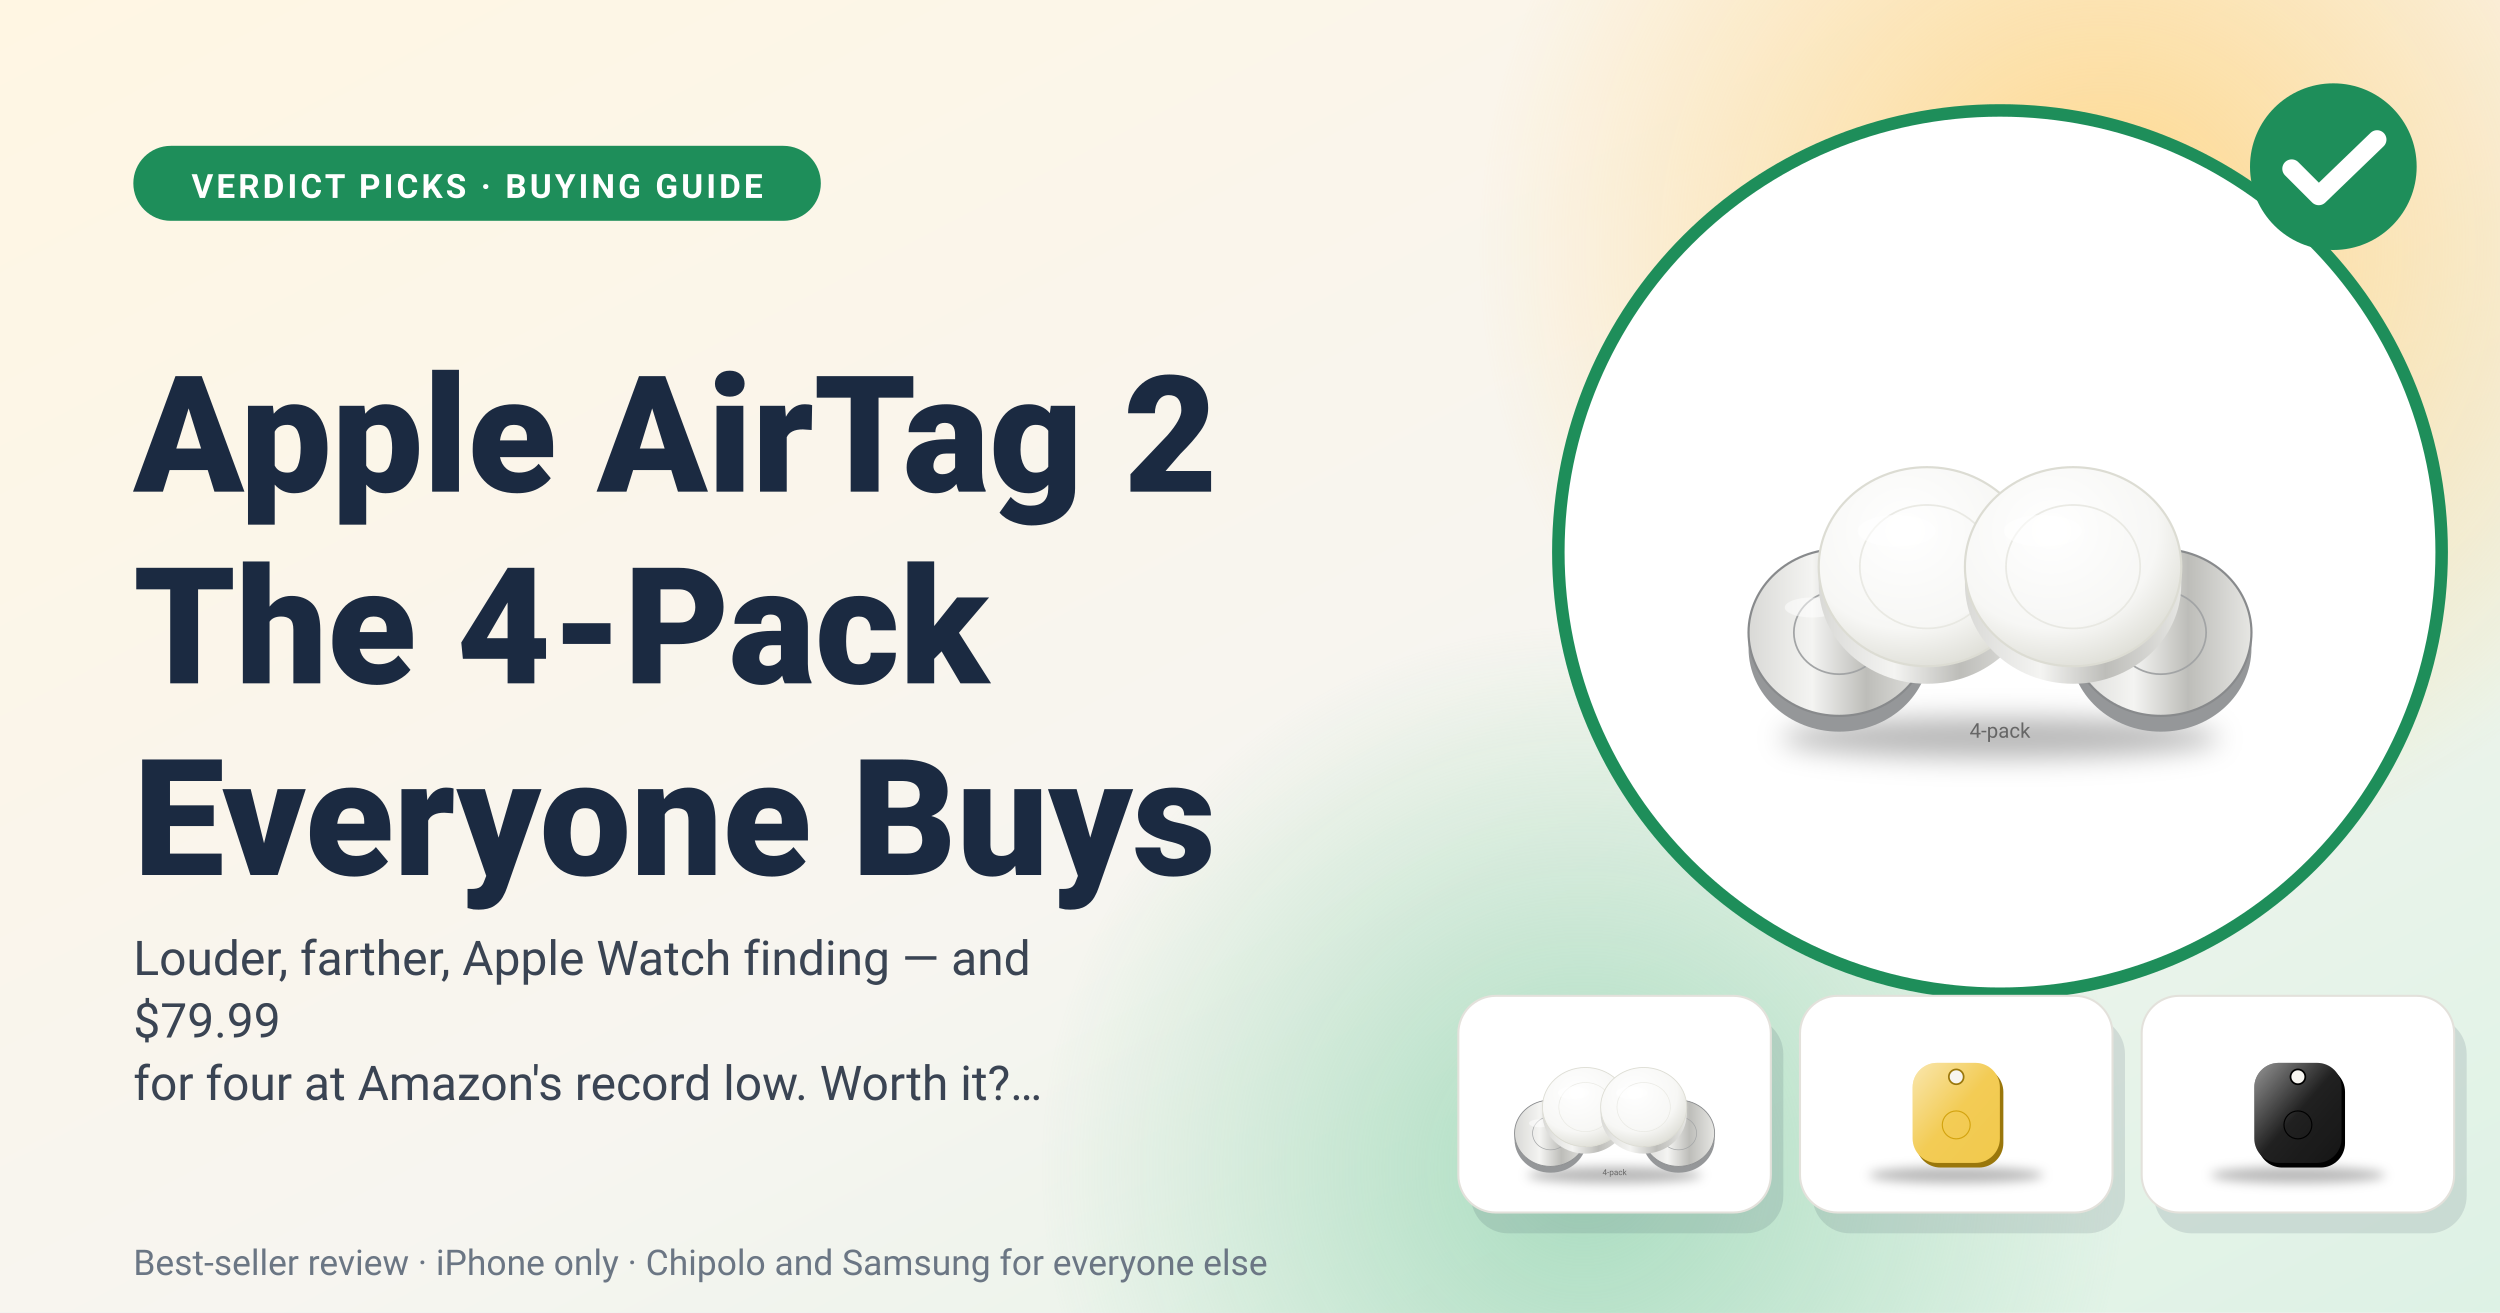
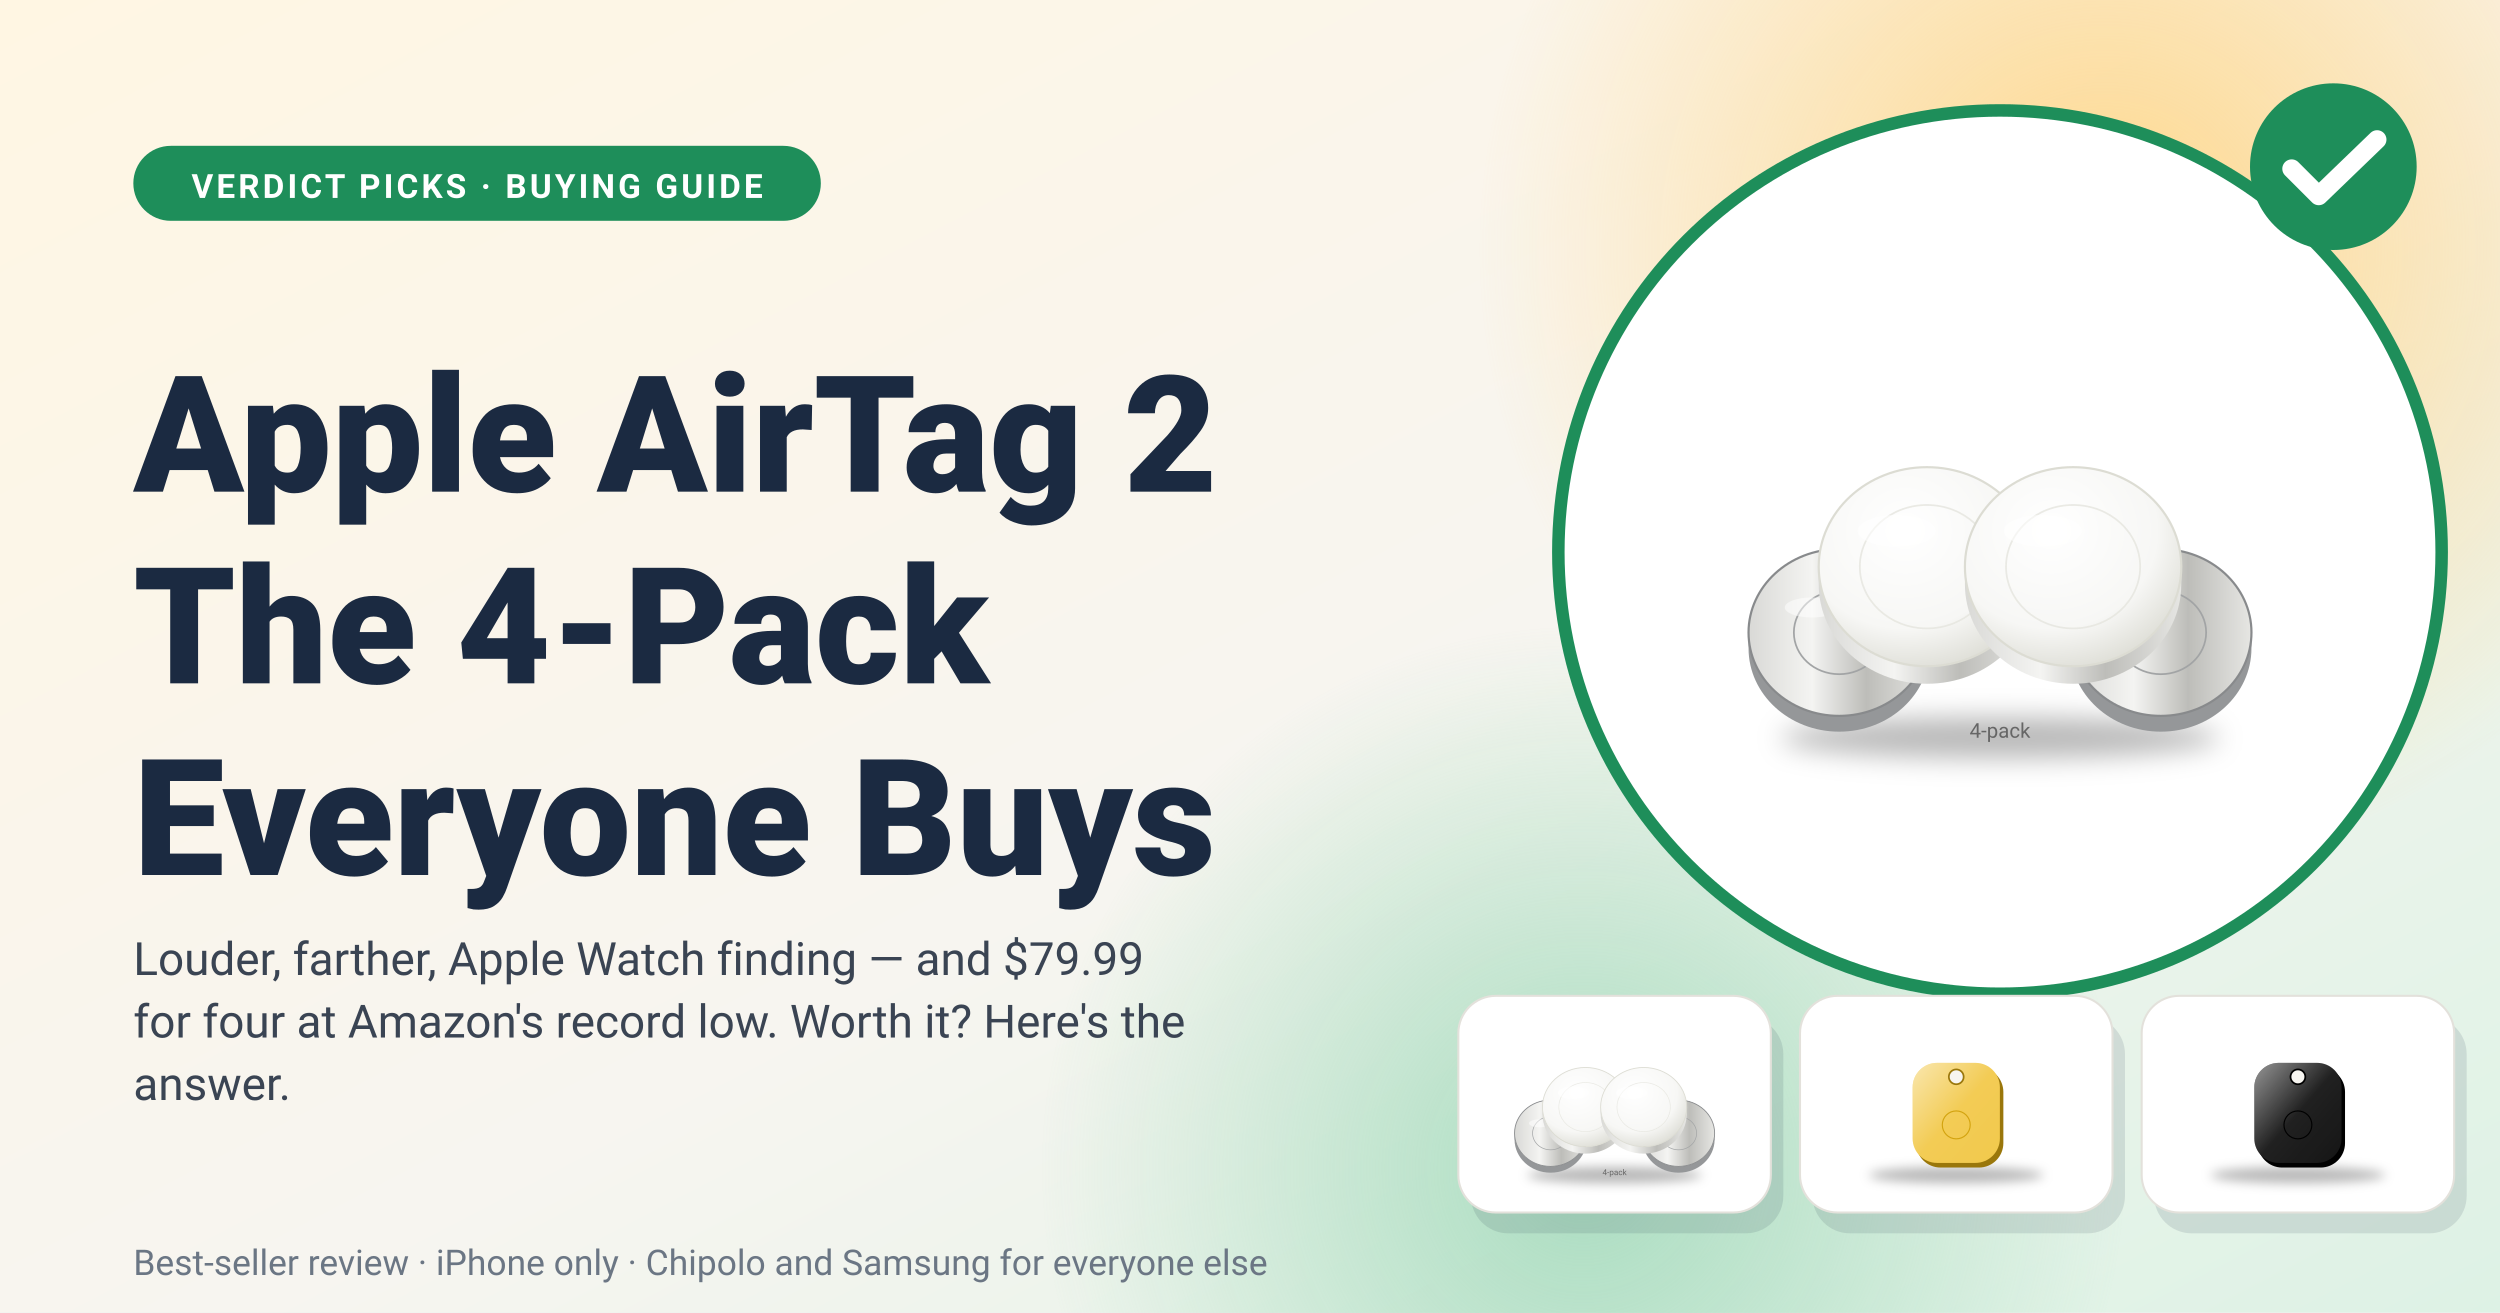
<svg xmlns="http://www.w3.org/2000/svg" viewBox="0 0 1200 630" role="img" aria-label="Apple AirTag 2 review — Verdict Picks best-seller story">
  <defs>
    <linearGradient id="bc-bg" x1="0" y1="0" x2="1" y2="1">
      <stop offset="0" stop-color="#FFF6E3" />
      <stop offset="0.55" stop-color="#F7F5F0" />
      <stop offset="1" stop-color="#DDF2E5" />
    </linearGradient>
    <radialGradient id="bc-sun" cx="50%" cy="50%" r="50%">
      <stop offset="0" stop-color="#FFD27A" stop-opacity="0.85" />
      <stop offset="1" stop-color="#FFD27A" stop-opacity="0" />
    </radialGradient>
    <radialGradient id="bc-leaf" cx="50%" cy="50%" r="50%">
      <stop offset="0" stop-color="#8FD3AE" stop-opacity="0.7" />
      <stop offset="1" stop-color="#8FD3AE" stop-opacity="0" />
    </radialGradient>
  </defs>
  <rect width="1200" height="630" fill="url(#bc-bg)" />
  <circle cx="1010" cy="120" r="300" fill="url(#bc-sun)" />
  <circle cx="760" cy="560" r="260" fill="url(#bc-leaf)" />
  <g font-family="-apple-system,Segoe UI,Roboto,Helvetica,Arial,sans-serif">
    <rect x="64" y="70" width="330" height="36" rx="18" fill="#1E8E5A" />
    <text x="229" y="95" text-anchor="middle" font-size="16" font-weight="700" fill="#fff" letter-spacing="1.5">VERDICT PICKS · BUYING GUIDE</text>
    <text x="64" y="236" font-size="78" font-weight="800" fill="#1B2A41">Apple AirTag 2</text>
    <text x="64" y="328" font-size="78" font-weight="800" fill="#1B2A41">The 4-Pack</text>
    <text x="64" y="420" font-size="78" font-weight="800" fill="#1B2A41">Everyone Buys</text>
-     <text x="64" y="468" font-size="23" fill="#3A4453">Louder, farther, Apple Watch finding — and</text>
-     <text x="64" y="498" font-size="23" fill="#3A4453">$79.99</text>
-     <text x="64" y="528" font-size="23" fill="#3A4453">for four at Amazon's record low. Worth it?…</text>
+     <text x="64" y="468" font-size="22" fill="#3A4453">Louder, farther, Apple Watch finding — and $79.99</text>
+     <text x="64" y="498" font-size="22" fill="#3A4453">for four at Amazon's record low. Worth it? Here's the</text>
+     <text x="64" y="528" font-size="22" fill="#3A4453">answer.</text>
    <text x="64" y="612" font-size="17" fill="#6B7684">Best-seller review · iPhone only · Chipolo and Samsung for everyone else</text>
  </g>
  <circle cx="960" cy="265" r="212" fill="#fff" />
  <circle cx="960" cy="265" r="212" fill="none" stroke="#1E8E5A" stroke-width="6" />
  <g transform="translate(749.4737 128.1579) scale(0.7017544)">
    <defs>
      <radialGradient id="bchero-bg" cx="50%" cy="38%" r="72%">
        <stop offset="0" stop-color="#ffffff" />
        <stop offset="0.7" stop-color="#f3f3f1" />
        <stop offset="1" stop-color="#e4e4e1" />
      </radialGradient>
      <filter id="bchero-blur" x="-30%" y="-80%" width="160%" height="300%">
        <feGaussianBlur stdDeviation="9" />
      </filter>
      <filter id="bchero-soft" x="-20%" y="-20%" width="140%" height="140%">
        <feGaussianBlur stdDeviation="2.2" />
      </filter>
      <filter id="bchero-glow" x="-50%" y="-50%" width="200%" height="200%">
        <feGaussianBlur stdDeviation="5" />
      </filter>
      <linearGradient id="bchero-front" x1="0" y1="0" x2="0.35" y2="1">
        <stop offset="0" stop-color="#ffffff" />
        <stop offset="0.55" stop-color="#F7F7F5" />
        <stop offset="1" stop-color="#e3e3dc" />
      </linearGradient>
      <linearGradient id="bchero-side" x1="0" y1="0" x2="1" y2="1">
        <stop offset="0" stop-color="#e9e9e4" />
        <stop offset="1" stop-color="#cacabc" />
      </linearGradient>
      <linearGradient id="bchero-top" x1="0" y1="0" x2="1" y2="1">
        <stop offset="0" stop-color="#ffffff" />
        <stop offset="1" stop-color="#ffffff" />
      </linearGradient>
      <radialGradient id="bchero-dome" cx="38%" cy="32%" r="75%">
        <stop offset="0" stop-color="#ffffff" />
        <stop offset="0.6" stop-color="#F7F7F5" />
        <stop offset="1" stop-color="#d7d7cd" />
      </radialGradient>
      <linearGradient id="bchero-gloss" x1="0" y1="0" x2="1" y2="1">
        <stop offset="0" stop-color="#ffffff" stop-opacity="0.55" />
        <stop offset="0.5" stop-color="#ffffff" stop-opacity="0.05" />
        <stop offset="1" stop-color="#ffffff" stop-opacity="0" />
      </linearGradient>
      <linearGradient id="bchero-screen" x1="0" y1="0" x2="1" y2="1">
        <stop offset="0" stop-color="#1d2a3a" />
        <stop offset="1" stop-color="#060a10" />
      </linearGradient>
      <linearGradient id="bchero-metal" x1="0" y1="0" x2="1" y2="0">
        <stop offset="0" stop-color="#d9d9d6" />
        <stop offset="0.35" stop-color="#f4f4f2" />
        <stop offset="0.65" stop-color="#bdbdb9" />
        <stop offset="1" stop-color="#e6e6e3" />
      </linearGradient>
      <linearGradient id="bchero-accent" x1="0" y1="0" x2="0" y2="1">
        <stop offset="0" stop-color="#f0f0f1" />
        <stop offset="1" stop-color="#aaabad" />
      </linearGradient>
      <linearGradient id="bchero-lens" x1="0" y1="0" x2="1" y2="1">
        <stop offset="0" stop-color="#5a6470" />
        <stop offset="0.45" stop-color="#1c2129" />
        <stop offset="0.55" stop-color="#2b323c" />
        <stop offset="1" stop-color="#0c0f14" />
      </linearGradient>
    </defs>
    <ellipse cx="300" cy="322" rx="150" ry="14" fill="#000" opacity="0.28" filter="url(#bchero-blur)" />
    <radialGradient id="bchero-coin" cx="40%" cy="32%" r="70%">
      <stop offset="0" stop-color="#ffffff" />
      <stop offset="0.7" stop-color="#F7F7F5" />
      <stop offset="1" stop-color="#e0e0d9" />
    </radialGradient>
    <path d="M 128 250 A 62 57.04 0 0 0 252 250 L 252 260.8 A 62 57.04 0 0 1 128 260.8 Z" fill="#959799" />
    <ellipse cx="190" cy="250" rx="62" ry="57.04" fill="url(#bchero-metal)" stroke="#888a8c" stroke-width="1.5" />
    <ellipse cx="190" cy="250" rx="31.0" ry="28.52" fill="none" stroke="#a2a4a5" stroke-width="1.2" />
    <ellipse cx="171.4" cy="232.888" rx="18.6" ry="6.845" fill="#fff" opacity="0.5" />
    <path d="M 348 250 A 62 57.04 0 0 0 472 250 L 472 260.8 A 62 57.04 0 0 1 348 260.8 Z" fill="#959799" />
    <ellipse cx="410" cy="250" rx="62" ry="57.04" fill="url(#bchero-metal)" stroke="#888a8c" stroke-width="1.5" />
    <ellipse cx="410" cy="250" rx="31.0" ry="28.52" fill="none" stroke="#a2a4a5" stroke-width="1.2" />
    <ellipse cx="391.4" cy="232.888" rx="18.6" ry="6.845" fill="#fff" opacity="0.5" />
    <path d="M 176 205 A 74 68.08 0 0 0 324 205 L 324 217.0 A 74 68.08 0 0 1 176 217.0 Z" fill="url(#bchero-metal)" />
    <ellipse cx="250" cy="205" rx="74" ry="68.08" fill="url(#bchero-coin)" stroke="#dcdcd3" stroke-width="1.5" />
    <ellipse cx="250" cy="205" rx="45.88" ry="42.21" fill="none" stroke="#e5e5de" stroke-width="1.2" opacity="0.8" />
    <ellipse cx="229.28" cy="180.491" rx="26.64" ry="10.893" fill="#fff" opacity="0.55" />
    <path d="M 276 205 A 74 68.08 0 0 0 424 205 L 424 217.0 A 74 68.08 0 0 1 276 217.0 Z" fill="url(#bchero-metal)" />
    <ellipse cx="350" cy="205" rx="74" ry="68.08" fill="url(#bchero-coin)" stroke="#dcdcd3" stroke-width="1.5" />
    <ellipse cx="350" cy="205" rx="45.88" ry="42.21" fill="none" stroke="#e5e5de" stroke-width="1.2" opacity="0.8" />
    <ellipse cx="329.28" cy="180.491" rx="26.64" ry="10.893" fill="#fff" opacity="0.55" />
    <text x="300" y="322" text-anchor="middle" font-family="-apple-system,Segoe UI,Roboto,Helvetica,Arial,sans-serif" font-size="14" fill="#666">4-pack</text>
  </g>
  <g transform="translate(700 478)">
    <rect x="6" y="10" width="150" height="104" rx="18" fill="#1B2A41" opacity="0.12" />
    <rect width="150" height="104" rx="18" fill="#fff" />
    <rect width="150" height="104" rx="18" fill="none" stroke="#E3E1DB" />
    <svg x="8" y="6" width="134" height="92" viewBox="60 40 480 320" preserveAspectRatio="xMidYMid meet">
      <g transform="translate(0 0) scale(1.0)">
        <defs>
          <radialGradient id="cairtag2-bg" cx="50%" cy="38%" r="72%">
            <stop offset="0" stop-color="#ffffff" />
            <stop offset="0.7" stop-color="#f3f3f1" />
            <stop offset="1" stop-color="#e4e4e1" />
          </radialGradient>
          <filter id="cairtag2-blur" x="-30%" y="-80%" width="160%" height="300%">
            <feGaussianBlur stdDeviation="9" />
          </filter>
          <filter id="cairtag2-soft" x="-20%" y="-20%" width="140%" height="140%">
            <feGaussianBlur stdDeviation="2.2" />
          </filter>
          <filter id="cairtag2-glow" x="-50%" y="-50%" width="200%" height="200%">
            <feGaussianBlur stdDeviation="5" />
          </filter>
          <linearGradient id="cairtag2-front" x1="0" y1="0" x2="0.35" y2="1">
            <stop offset="0" stop-color="#ffffff" />
            <stop offset="0.55" stop-color="#F7F7F5" />
            <stop offset="1" stop-color="#e3e3dc" />
          </linearGradient>
          <linearGradient id="cairtag2-side" x1="0" y1="0" x2="1" y2="1">
            <stop offset="0" stop-color="#e9e9e4" />
            <stop offset="1" stop-color="#cacabc" />
          </linearGradient>
          <linearGradient id="cairtag2-top" x1="0" y1="0" x2="1" y2="1">
            <stop offset="0" stop-color="#ffffff" />
            <stop offset="1" stop-color="#ffffff" />
          </linearGradient>
          <radialGradient id="cairtag2-dome" cx="38%" cy="32%" r="75%">
            <stop offset="0" stop-color="#ffffff" />
            <stop offset="0.6" stop-color="#F7F7F5" />
            <stop offset="1" stop-color="#d7d7cd" />
          </radialGradient>
          <linearGradient id="cairtag2-gloss" x1="0" y1="0" x2="1" y2="1">
            <stop offset="0" stop-color="#ffffff" stop-opacity="0.55" />
            <stop offset="0.5" stop-color="#ffffff" stop-opacity="0.05" />
            <stop offset="1" stop-color="#ffffff" stop-opacity="0" />
          </linearGradient>
          <linearGradient id="cairtag2-screen" x1="0" y1="0" x2="1" y2="1">
            <stop offset="0" stop-color="#1d2a3a" />
            <stop offset="1" stop-color="#060a10" />
          </linearGradient>
          <linearGradient id="cairtag2-metal" x1="0" y1="0" x2="1" y2="0">
            <stop offset="0" stop-color="#d9d9d6" />
            <stop offset="0.35" stop-color="#f4f4f2" />
            <stop offset="0.65" stop-color="#bdbdb9" />
            <stop offset="1" stop-color="#e6e6e3" />
          </linearGradient>
          <linearGradient id="cairtag2-accent" x1="0" y1="0" x2="0" y2="1">
            <stop offset="0" stop-color="#f0f0f1" />
            <stop offset="1" stop-color="#aaabad" />
          </linearGradient>
          <linearGradient id="cairtag2-lens" x1="0" y1="0" x2="1" y2="1">
            <stop offset="0" stop-color="#5a6470" />
            <stop offset="0.45" stop-color="#1c2129" />
            <stop offset="0.55" stop-color="#2b323c" />
            <stop offset="1" stop-color="#0c0f14" />
          </linearGradient>
        </defs>
        <ellipse cx="300" cy="322" rx="150" ry="14" fill="#000" opacity="0.28" filter="url(#cairtag2-blur)" />
        <radialGradient id="cairtag2-coin" cx="40%" cy="32%" r="70%">
          <stop offset="0" stop-color="#ffffff" />
          <stop offset="0.7" stop-color="#F7F7F5" />
          <stop offset="1" stop-color="#e0e0d9" />
        </radialGradient>
        <path d="M 128 250 A 62 57.04 0 0 0 252 250 L 252 260.8 A 62 57.04 0 0 1 128 260.8 Z" fill="#959799" />
        <ellipse cx="190" cy="250" rx="62" ry="57.04" fill="url(#cairtag2-metal)" stroke="#888a8c" stroke-width="1.5" />
        <ellipse cx="190" cy="250" rx="31.0" ry="28.52" fill="none" stroke="#a2a4a5" stroke-width="1.2" />
        <ellipse cx="171.4" cy="232.888" rx="18.6" ry="6.845" fill="#fff" opacity="0.5" />
        <path d="M 348 250 A 62 57.04 0 0 0 472 250 L 472 260.8 A 62 57.04 0 0 1 348 260.8 Z" fill="#959799" />
        <ellipse cx="410" cy="250" rx="62" ry="57.04" fill="url(#cairtag2-metal)" stroke="#888a8c" stroke-width="1.5" />
        <ellipse cx="410" cy="250" rx="31.0" ry="28.52" fill="none" stroke="#a2a4a5" stroke-width="1.2" />
        <ellipse cx="391.4" cy="232.888" rx="18.6" ry="6.845" fill="#fff" opacity="0.5" />
        <path d="M 176 205 A 74 68.08 0 0 0 324 205 L 324 217.0 A 74 68.08 0 0 1 176 217.0 Z" fill="url(#cairtag2-metal)" />
        <ellipse cx="250" cy="205" rx="74" ry="68.08" fill="url(#cairtag2-coin)" stroke="#dcdcd3" stroke-width="1.5" />
        <ellipse cx="250" cy="205" rx="45.88" ry="42.21" fill="none" stroke="#e5e5de" stroke-width="1.2" opacity="0.8" />
        <ellipse cx="229.28" cy="180.491" rx="26.64" ry="10.893" fill="#fff" opacity="0.55" />
        <path d="M 276 205 A 74 68.08 0 0 0 424 205 L 424 217.0 A 74 68.08 0 0 1 276 217.0 Z" fill="url(#cairtag2-metal)" />
        <ellipse cx="350" cy="205" rx="74" ry="68.08" fill="url(#cairtag2-coin)" stroke="#dcdcd3" stroke-width="1.5" />
        <ellipse cx="350" cy="205" rx="45.88" ry="42.21" fill="none" stroke="#e5e5de" stroke-width="1.2" opacity="0.8" />
        <ellipse cx="329.28" cy="180.491" rx="26.64" ry="10.893" fill="#fff" opacity="0.55" />
        <text x="300" y="322" text-anchor="middle" font-family="-apple-system,Segoe UI,Roboto,Helvetica,Arial,sans-serif" font-size="14" fill="#666">4-pack</text>
      </g>
    </svg>
  </g>
  <g transform="translate(864 478)">
    <rect x="6" y="10" width="150" height="104" rx="18" fill="#1B2A41" opacity="0.12" />
    <rect width="150" height="104" rx="18" fill="#fff" />
    <rect width="150" height="104" rx="18" fill="none" stroke="#E3E1DB" />
    <svg x="8" y="6" width="134" height="92" viewBox="60 40 480 320" preserveAspectRatio="xMidYMid meet">
      <g transform="translate(0 0) scale(1.0)">
        <defs>
          <radialGradient id="cchipolo-bg" cx="50%" cy="38%" r="72%">
            <stop offset="0" stop-color="#ffffff" />
            <stop offset="0.7" stop-color="#f3f3f1" />
            <stop offset="1" stop-color="#e4e4e1" />
          </radialGradient>
          <filter id="cchipolo-blur" x="-30%" y="-80%" width="160%" height="300%">
            <feGaussianBlur stdDeviation="9" />
          </filter>
          <filter id="cchipolo-soft" x="-20%" y="-20%" width="140%" height="140%">
            <feGaussianBlur stdDeviation="2.2" />
          </filter>
          <filter id="cchipolo-glow" x="-50%" y="-50%" width="200%" height="200%">
            <feGaussianBlur stdDeviation="5" />
          </filter>
          <linearGradient id="cchipolo-front" x1="0" y1="0" x2="0.35" y2="1">
            <stop offset="0" stop-color="#f5d77c" />
            <stop offset="0.55" stop-color="#F2C94C" />
            <stop offset="1" stop-color="#efbc21" />
          </linearGradient>
          <linearGradient id="cchipolo-side" x1="0" y1="0" x2="1" y2="1">
            <stop offset="0" stop-color="#f0c02f" />
            <stop offset="1" stop-color="#c99b0f" />
          </linearGradient>
          <linearGradient id="cchipolo-top" x1="0" y1="0" x2="1" y2="1">
            <stop offset="0" stop-color="#faebbe" />
            <stop offset="1" stop-color="#f4d269" />
          </linearGradient>
          <radialGradient id="cchipolo-dome" cx="38%" cy="32%" r="75%">
            <stop offset="0" stop-color="#fae9b5" />
            <stop offset="0.6" stop-color="#F2C94C" />
            <stop offset="1" stop-color="#e6b111" />
          </radialGradient>
          <linearGradient id="cchipolo-gloss" x1="0" y1="0" x2="1" y2="1">
            <stop offset="0" stop-color="#ffffff" stop-opacity="0.55" />
            <stop offset="0.5" stop-color="#ffffff" stop-opacity="0.05" />
            <stop offset="1" stop-color="#ffffff" stop-opacity="0" />
          </linearGradient>
          <linearGradient id="cchipolo-screen" x1="0" y1="0" x2="1" y2="1">
            <stop offset="0" stop-color="#1d2a3a" />
            <stop offset="1" stop-color="#060a10" />
          </linearGradient>
          <linearGradient id="cchipolo-metal" x1="0" y1="0" x2="1" y2="0">
            <stop offset="0" stop-color="#d9d9d6" />
            <stop offset="0.35" stop-color="#f4f4f2" />
            <stop offset="0.65" stop-color="#bdbdb9" />
            <stop offset="1" stop-color="#e6e6e3" />
          </linearGradient>
          <linearGradient id="cchipolo-accent" x1="0" y1="0" x2="0" y2="1">
            <stop offset="0" stop-color="#ffca26" />
            <stop offset="1" stop-color="#9c7600" />
          </linearGradient>
          <linearGradient id="cchipolo-lens" x1="0" y1="0" x2="1" y2="1">
            <stop offset="0" stop-color="#5a6470" />
            <stop offset="0.45" stop-color="#1c2129" />
            <stop offset="0.55" stop-color="#2b323c" />
            <stop offset="1" stop-color="#0c0f14" />
          </linearGradient>
        </defs>
        <ellipse cx="300" cy="322" rx="150" ry="14" fill="#000" opacity="0.28" filter="url(#cchipolo-blur)" />
        <radialGradient id="cchipolo-coin" cx="40%" cy="32%" r="70%">
          <stop offset="0" stop-color="#ffffff" />
          <stop offset="0.7" stop-color="#F2C94C" />
          <stop offset="1" stop-color="#efbb1c" />
        </radialGradient>
        <rect x="231.0" y="137.0" width="150" height="172" rx="42" fill="#9a770b" />
        <rect x="225.0" y="129.0" width="150" height="172" rx="42" fill="#F2C94C" />
        <rect x="225.0" y="129.0" width="150" height="172" rx="42" fill="url(#cchipolo-gloss)" />
        <circle cx="300" cy="153.0" r="12.75" fill="#F7F5F0" stroke="#9a770b" stroke-width="3" />
        <circle cx="300" cy="235.64" r="24.0" fill="none" stroke="#d3a30f" stroke-width="2" />
      </g>
    </svg>
  </g>
  <g transform="translate(1028 478)">
    <rect x="6" y="10" width="150" height="104" rx="18" fill="#1B2A41" opacity="0.12" />
    <rect width="150" height="104" rx="18" fill="#fff" />
    <rect width="150" height="104" rx="18" fill="none" stroke="#E3E1DB" />
    <svg x="8" y="6" width="134" height="92" viewBox="60 40 480 320" preserveAspectRatio="xMidYMid meet">
      <g transform="translate(0 0) scale(1.0)">
        <defs>
          <radialGradient id="csmarttag2-bg" cx="50%" cy="38%" r="72%">
            <stop offset="0" stop-color="#ffffff" />
            <stop offset="0.7" stop-color="#f3f3f1" />
            <stop offset="1" stop-color="#e4e4e1" />
          </radialGradient>
          <filter id="csmarttag2-blur" x="-30%" y="-80%" width="160%" height="300%">
            <feGaussianBlur stdDeviation="9" />
          </filter>
          <filter id="csmarttag2-soft" x="-20%" y="-20%" width="140%" height="140%">
            <feGaussianBlur stdDeviation="2.2" />
          </filter>
          <filter id="csmarttag2-glow" x="-50%" y="-50%" width="200%" height="200%">
            <feGaussianBlur stdDeviation="5" />
          </filter>
          <linearGradient id="csmarttag2-front" x1="0" y1="0" x2="0.35" y2="1">
            <stop offset="0" stop-color="#2f2f2f" />
            <stop offset="0.55" stop-color="#151515" />
            <stop offset="1" stop-color="#000000" />
          </linearGradient>
          <linearGradient id="csmarttag2-side" x1="0" y1="0" x2="1" y2="1">
            <stop offset="0" stop-color="#060606" />
            <stop offset="1" stop-color="#000000" />
          </linearGradient>
          <linearGradient id="csmarttag2-top" x1="0" y1="0" x2="1" y2="1">
            <stop offset="0" stop-color="#525252" />
            <stop offset="1" stop-color="#242424" />
          </linearGradient>
          <radialGradient id="csmarttag2-dome" cx="38%" cy="32%" r="75%">
            <stop offset="0" stop-color="#4d4d4d" />
            <stop offset="0.6" stop-color="#151515" />
            <stop offset="1" stop-color="#000000" />
          </radialGradient>
          <linearGradient id="csmarttag2-gloss" x1="0" y1="0" x2="1" y2="1">
            <stop offset="0" stop-color="#ffffff" stop-opacity="0.55" />
            <stop offset="0.5" stop-color="#ffffff" stop-opacity="0.05" />
            <stop offset="1" stop-color="#ffffff" stop-opacity="0" />
          </linearGradient>
          <linearGradient id="csmarttag2-screen" x1="0" y1="0" x2="1" y2="1">
            <stop offset="0" stop-color="#1d2a3a" />
            <stop offset="1" stop-color="#060a10" />
          </linearGradient>
          <linearGradient id="csmarttag2-metal" x1="0" y1="0" x2="1" y2="0">
            <stop offset="0" stop-color="#d9d9d6" />
            <stop offset="0.35" stop-color="#f4f4f2" />
            <stop offset="0.65" stop-color="#bdbdb9" />
            <stop offset="1" stop-color="#e6e6e3" />
          </linearGradient>
          <linearGradient id="csmarttag2-accent" x1="0" y1="0" x2="0" y2="1">
            <stop offset="0" stop-color="#595959" />
            <stop offset="1" stop-color="#141414" />
          </linearGradient>
          <linearGradient id="csmarttag2-lens" x1="0" y1="0" x2="1" y2="1">
            <stop offset="0" stop-color="#5a6470" />
            <stop offset="0.45" stop-color="#1c2129" />
            <stop offset="0.55" stop-color="#2b323c" />
            <stop offset="1" stop-color="#0c0f14" />
          </linearGradient>
        </defs>
        <ellipse cx="300" cy="322" rx="150" ry="14" fill="#000" opacity="0.28" filter="url(#csmarttag2-blur)" />
        <radialGradient id="csmarttag2-coin" cx="40%" cy="32%" r="70%">
          <stop offset="0" stop-color="#ffffff" />
          <stop offset="0.7" stop-color="#151515" />
          <stop offset="1" stop-color="#000000" />
        </radialGradient>
        <rect x="231.0" y="137.0" width="150" height="172" rx="42" fill="#000000" />
        <rect x="225.0" y="129.0" width="150" height="172" rx="42" fill="#151515" />
        <rect x="225.0" y="129.0" width="150" height="172" rx="42" fill="url(#csmarttag2-gloss)" />
        <circle cx="300" cy="153.0" r="12.75" fill="#F7F5F0" stroke="#000000" stroke-width="3" />
        <circle cx="300" cy="235.64" r="24.0" fill="none" stroke="#000000" stroke-width="2" />
      </g>
    </svg>
  </g>
  <circle cx="1120" cy="80" r="40" fill="#1E8E5A" />
  <path d="M 1100 81 L 1113 94 L 1141 67" fill="none" stroke="#fff" stroke-width="9" stroke-linecap="round" stroke-linejoin="round" />
</svg>
